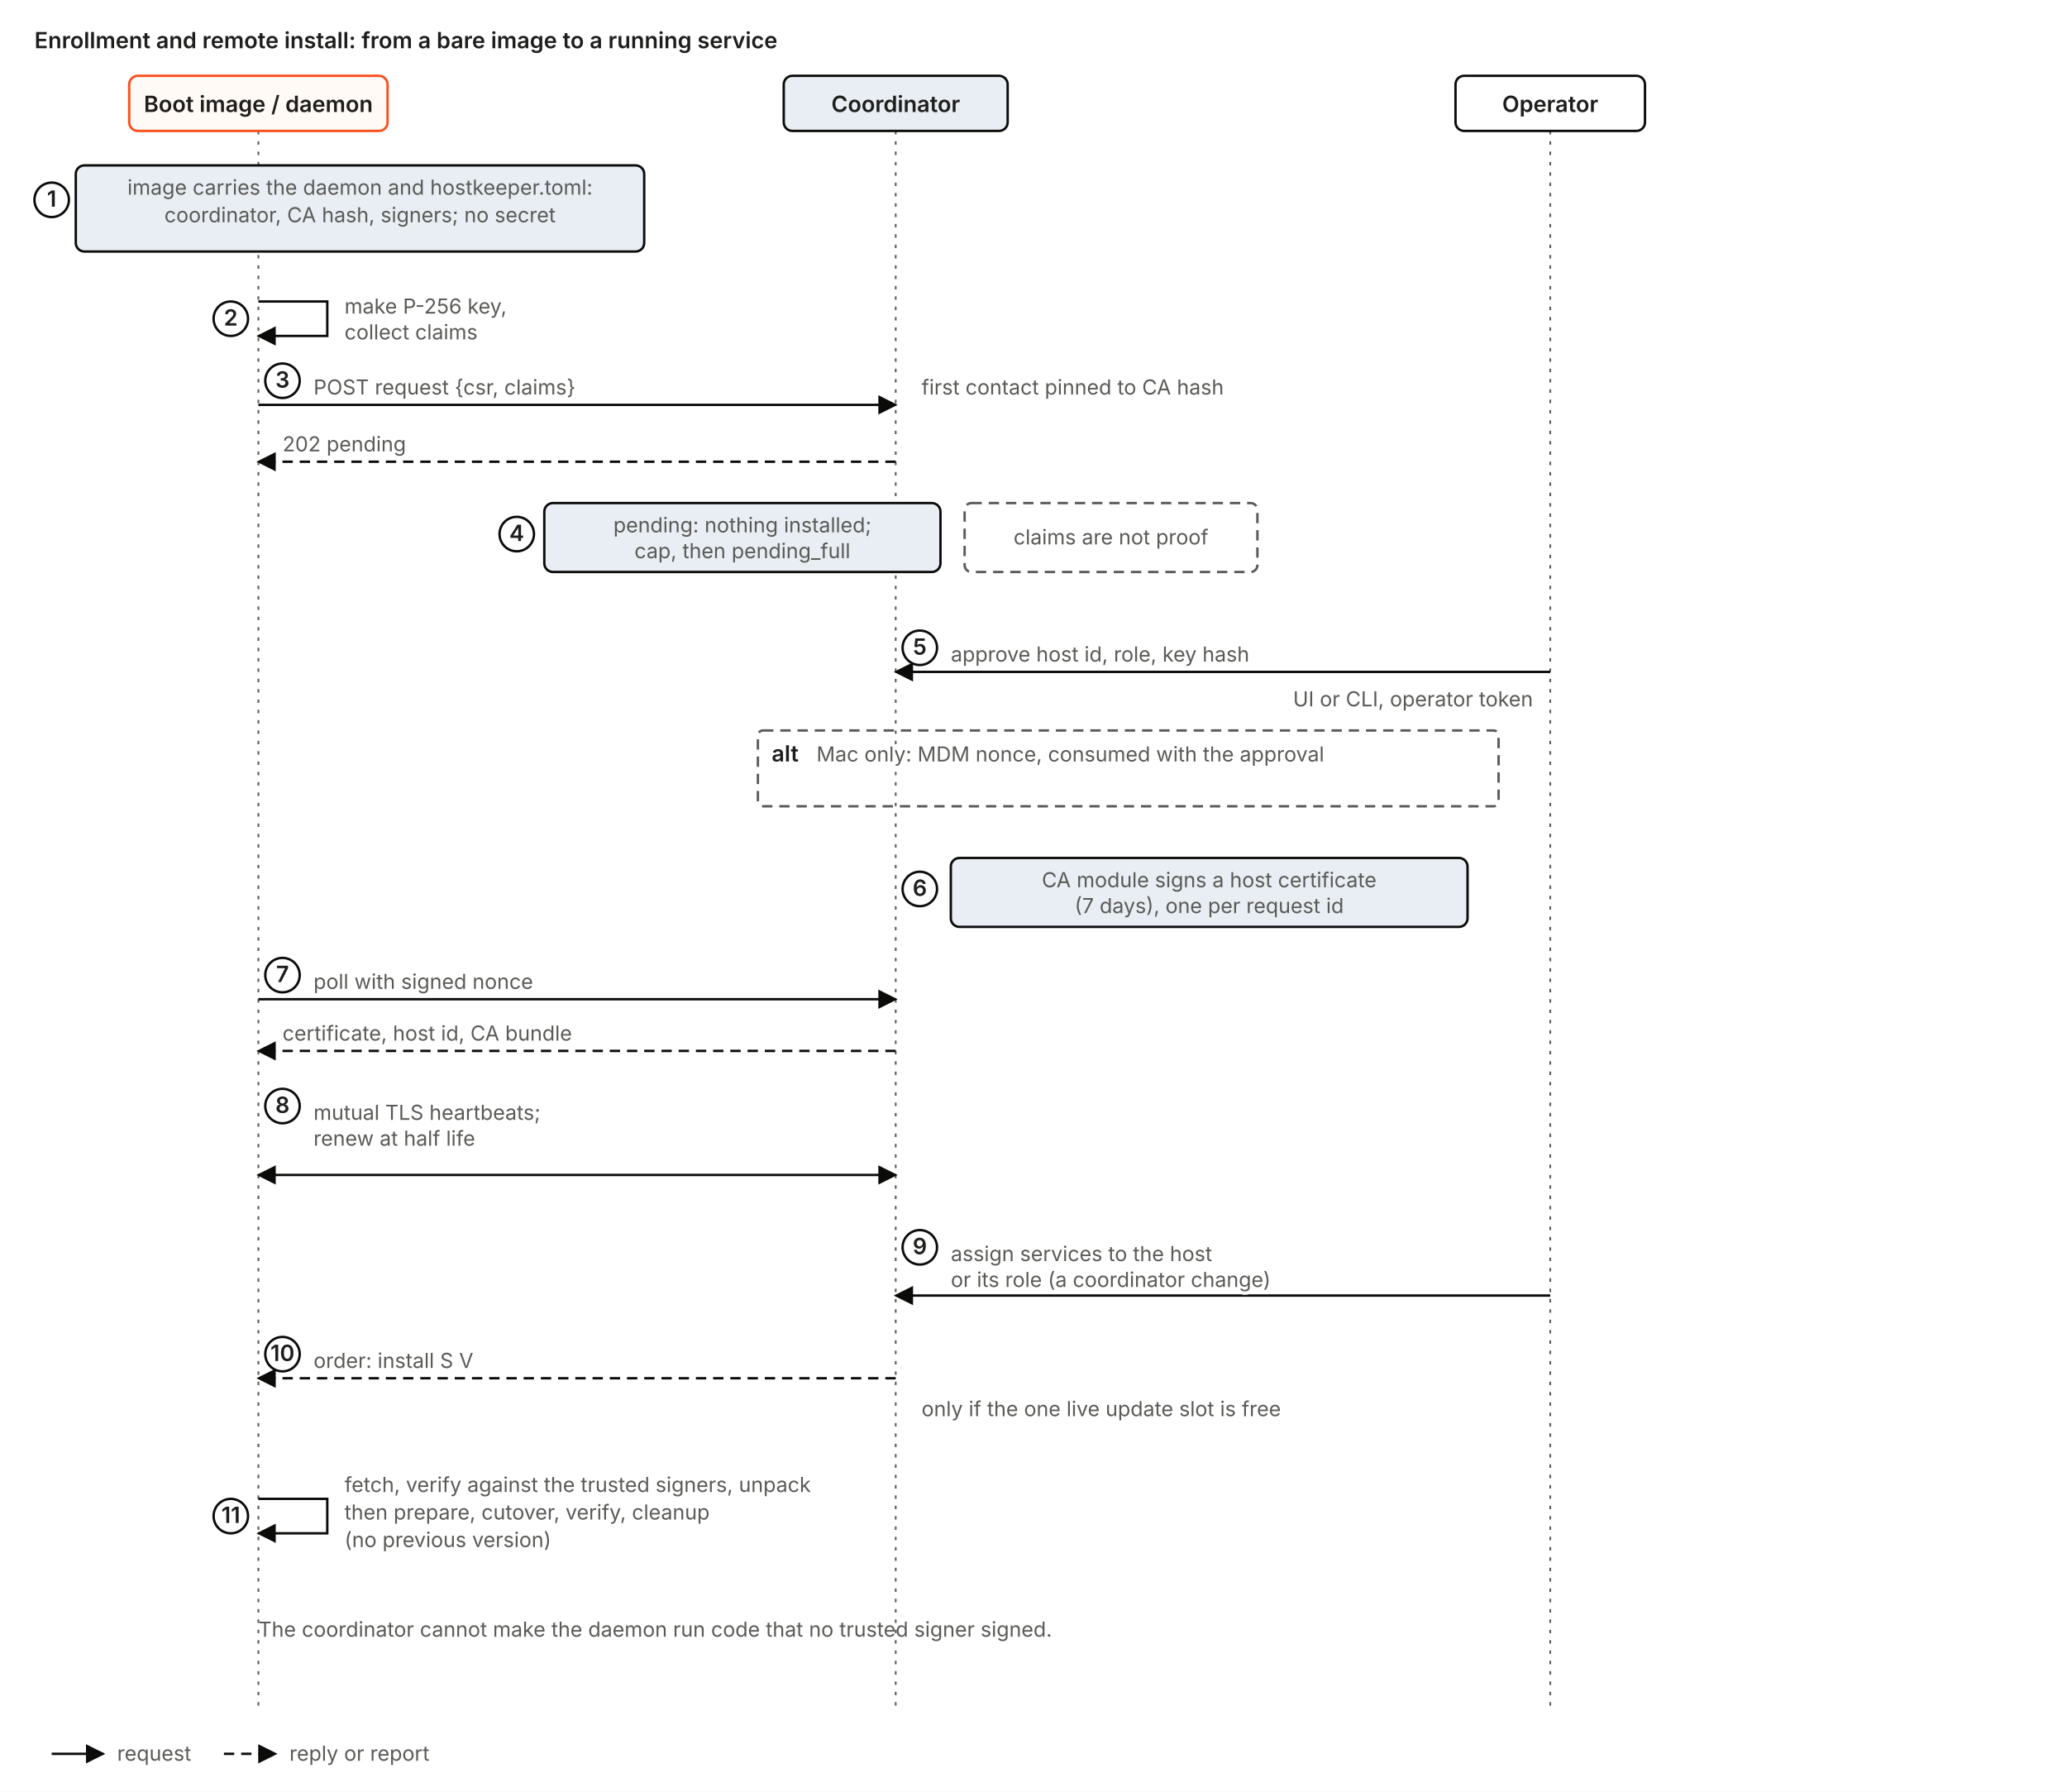
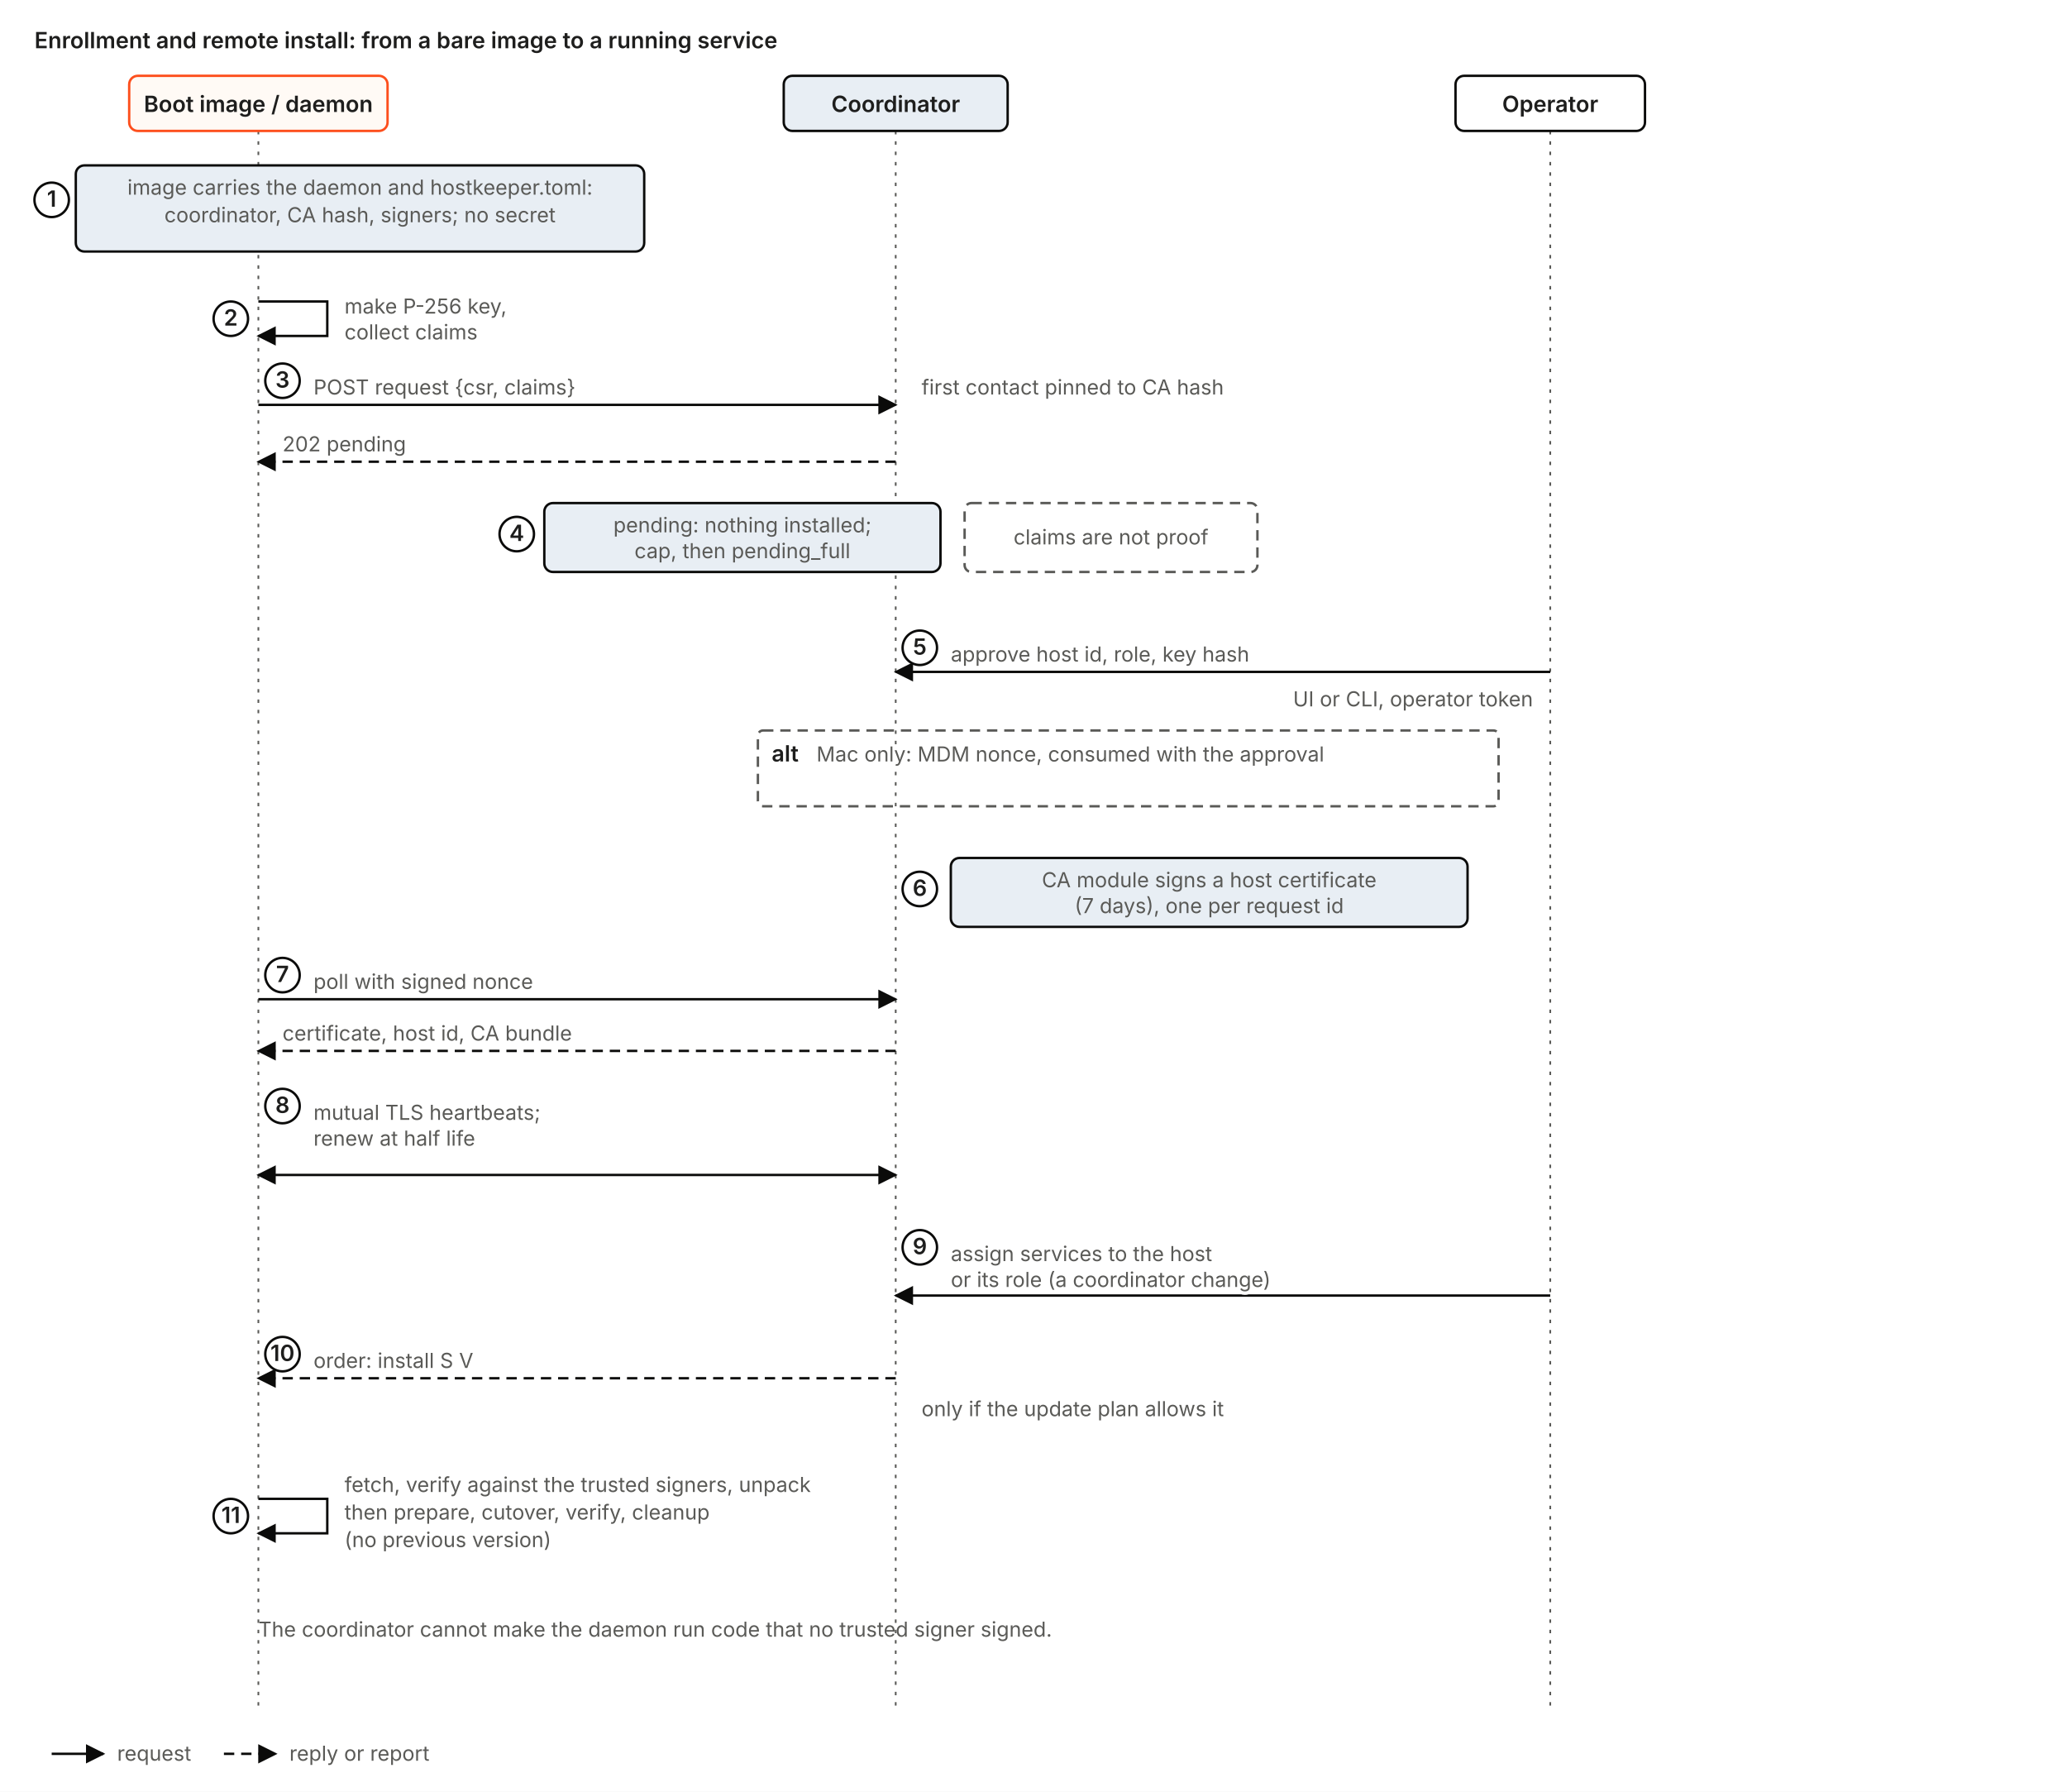
<svg xmlns="http://www.w3.org/2000/svg" viewBox="0 0 1200 1040" width="1200" height="1040" role="img" aria-label="Enrollment and remote install: a boot image carrying the daemon and its daemon config with the coordinator address and CA fingerprint but no secret; a pending request; approval by the operator or a Mac nonce; a certificate; an assignment; and an install order that runs through the update path.">
  <defs>
    <marker id="enrollment-and-remote-install-ak" viewBox="0 0 10 10" refX="9" refY="5" markerWidth="8" markerHeight="8" orient="auto-start-reverse">
      <path d="M0,0 L10,5 L0,10 z" fill="#0B0B0A" />
    </marker>
    <marker id="enrollment-and-remote-install-ao" viewBox="0 0 10 10" refX="9" refY="5" markerWidth="8" markerHeight="8" orient="auto-start-reverse">
      <path d="M0,0 L10,5 L0,10 z" fill="#FD4F1D" />
    </marker>
  </defs>
  <style>
.box{fill:#FFFFFF;stroke:#0B0B0A;stroke-width:1.4}
.box-b{fill:#E8EEF4;stroke:#0B0B0A;stroke-width:1.4}
.box-o{fill:#FFFAF5;stroke:#FD4F1D;stroke-width:1.4}
.box-t{fill:none;stroke:#FD4F1D;stroke-width:2}
.box-p{fill:none;stroke:#5A5A57;stroke-width:1.4;stroke-dasharray:6 4}
.dash{stroke-dasharray:6 4}
.tb{stroke:#FD4F1D;fill:none;stroke-width:2.2;stroke-dasharray:8 5}
.ln{stroke:#0B0B0A;fill:none;stroke-width:1.4}
.ln-d{stroke:#0B0B0A;fill:none;stroke-width:1.4;stroke-dasharray:6 4}
.ln-o{stroke:#FD4F1D;fill:none;stroke-width:1.6}
.ln-od{stroke:#FD4F1D;fill:none;stroke-width:1.6;stroke-dasharray:6 4}
.life{stroke:#5A5A57;stroke-width:1;stroke-dasharray:2 4}
text{fill:#1E1E1D;font-family:system-ui,-apple-system,'Segoe UI',sans-serif;font-size:13px}
.b{font-weight:600}
.t-m{fill:#5A5A57;font-size:12px}
.lbl{paint-order:stroke;stroke:#FFFFFF;stroke-width:4px;stroke-linejoin:round}
</style>
  <rect x="0" y="0" width="1200" height="1040" fill="#FFFFFF" />
  <text x="20" y="28" class="b" font-size="16" text-anchor="start">Enrollment and remote install: from a bare image to a running service</text>
  <path d="M150,76 L150,990" class="life" />
  <path d="M520,76 L520,990" class="life" />
  <path d="M900,76 L900,990" class="life" />
  <rect x="75" y="44" width="150" height="32" rx="5" class="box-o" />
  <text x="150" y="65" class="b" text-anchor="middle">Boot image / daemon</text>
  <rect x="455" y="44" width="130" height="32" rx="5" class="box-b" />
  <text x="520" y="65" class="b" text-anchor="middle">Coordinator</text>
  <rect x="845" y="44" width="110" height="32" rx="5" class="box" />
  <text x="900" y="65" class="b" text-anchor="middle">Operator</text>
  <circle cx="30" cy="116" r="10" fill="#FFFFFF" stroke="#0B0B0A" stroke-width="1.4" />
  <text x="30" y="120" class="b" font-size="12" text-anchor="middle">1</text>
  <rect x="44" y="96" width="330" height="50" rx="5" class="box-b" />
  <text x="209" y="113" class="t-m" text-anchor="middle">image carries the daemon and hostkeeper.toml:</text>
  <text x="209" y="129" class="t-m" text-anchor="middle">coordinator, CA hash, signers; no secret</text>
  <path d="M150,175 L190,175 L190,195 L150,195" class="ln" marker-end="url(#enrollment-and-remote-install-ak)" />
  <circle cx="134" cy="185" r="10" fill="#FFFFFF" stroke="#0B0B0A" stroke-width="1.4" />
  <text x="134" y="189" class="b" font-size="12" text-anchor="middle">2</text>
  <text x="200" y="182" class="t-m lbl" text-anchor="start">make P-256 key,</text>
  <text x="200" y="197" class="t-m lbl" text-anchor="start">collect claims</text>
  <path d="M150,235 L520,235" class="ln" marker-end="url(#enrollment-and-remote-install-ak)" />
  <circle cx="164" cy="221" r="10" fill="#FFFFFF" stroke="#0B0B0A" stroke-width="1.4" />
  <text x="164" y="225" class="b" font-size="12" text-anchor="middle">3</text>
  <text x="182" y="229" class="t-m lbl" text-anchor="start">POST request {csr, claims}</text>
  <text x="535" y="229" class="t-m lbl" text-anchor="start">first contact pinned to CA hash</text>
  <path d="M520,268 L150,268" class="ln-d" marker-end="url(#enrollment-and-remote-install-ak)" />
  <text x="164" y="262" class="t-m lbl" text-anchor="start">202 pending</text>
  <circle cx="300" cy="310" r="10" fill="#FFFFFF" stroke="#0B0B0A" stroke-width="1.4" />
  <text x="300" y="314" class="b" font-size="12" text-anchor="middle">4</text>
  <rect x="316" y="292" width="230" height="40" rx="5" class="box-b" />
  <text x="431" y="309" class="t-m" text-anchor="middle">pending: nothing installed;</text>
  <text x="431" y="324" class="t-m" text-anchor="middle">cap, then pending_full</text>
  <rect x="560" y="292" width="170" height="40" rx="4" class="box-p" />
  <text x="645" y="316" class="t-m" text-anchor="middle">claims are not proof</text>
  <path d="M900,390 L520,390" class="ln" marker-end="url(#enrollment-and-remote-install-ak)" />
  <circle cx="534" cy="376" r="10" fill="#FFFFFF" stroke="#0B0B0A" stroke-width="1.4" />
  <text x="534" y="380" class="b" font-size="12" text-anchor="middle">5</text>
  <text x="552" y="384" class="t-m lbl" text-anchor="start">approve host id, role, key hash</text>
  <text x="890" y="410" class="t-m lbl" text-anchor="end">UI or CLI, operator token</text>
  <rect x="440" y="424" width="430" height="44" rx="3" class="box-p" />
  <text x="448" y="442" class="b" text-anchor="start">alt</text>
  <text x="474" y="442" class="t-m lbl" text-anchor="start">Mac only: MDM nonce, consumed with the approval</text>
  <circle cx="534" cy="516" r="10" fill="#FFFFFF" stroke="#0B0B0A" stroke-width="1.4" />
  <text x="534" y="520" class="b" font-size="12" text-anchor="middle">6</text>
  <rect x="552" y="498" width="300" height="40" rx="5" class="box-b" />
  <text x="702" y="515" class="t-m" text-anchor="middle">CA module signs a host certificate</text>
  <text x="702" y="530" class="t-m" text-anchor="middle">(7 days), one per request id</text>
  <path d="M150,580 L520,580" class="ln" marker-end="url(#enrollment-and-remote-install-ak)" />
  <circle cx="164" cy="566" r="10" fill="#FFFFFF" stroke="#0B0B0A" stroke-width="1.4" />
  <text x="164" y="570" class="b" font-size="12" text-anchor="middle">7</text>
  <text x="182" y="574" class="t-m lbl" text-anchor="start">poll with signed nonce</text>
  <path d="M520,610 L150,610" class="ln-d" marker-end="url(#enrollment-and-remote-install-ak)" />
  <text x="164" y="604" class="t-m lbl" text-anchor="start">certificate, host id, CA bundle</text>
  <path d="M150,682 L520,682" class="ln" marker-end="url(#enrollment-and-remote-install-ak)" marker-start="url(#enrollment-and-remote-install-ak)" />
  <circle cx="164" cy="642" r="10" fill="#FFFFFF" stroke="#0B0B0A" stroke-width="1.4" />
  <text x="164" y="646" class="b" font-size="12" text-anchor="middle">8</text>
  <text x="182" y="650" class="t-m lbl" text-anchor="start">mutual TLS heartbeats;</text>
  <text x="182" y="665" class="t-m lbl" text-anchor="start">renew at half life</text>
  <path d="M900,752 L520,752" class="ln" marker-end="url(#enrollment-and-remote-install-ak)" />
  <circle cx="534" cy="724" r="10" fill="#FFFFFF" stroke="#0B0B0A" stroke-width="1.4" />
  <text x="534" y="728" class="b" font-size="12" text-anchor="middle">9</text>
  <text x="552" y="732" class="t-m lbl" text-anchor="start">assign services to the host</text>
  <text x="552" y="747" class="t-m lbl" text-anchor="start">or its role (a coordinator change)</text>
  <path d="M520,800 L150,800" class="ln-d" marker-end="url(#enrollment-and-remote-install-ak)" />
  <circle cx="164" cy="786" r="10" fill="#FFFFFF" stroke="#0B0B0A" stroke-width="1.4" />
  <text x="164" y="790" class="b" font-size="12" text-anchor="middle">10</text>
  <text x="182" y="794" class="t-m lbl" text-anchor="start">order: install S V</text>
-   <text x="535" y="822" class="t-m lbl" text-anchor="start">only if the one live update slot is free</text>
+   <text x="535" y="822" class="t-m lbl" text-anchor="start">only if the update plan allows it</text>
  <path d="M150,870 L190,870 L190,890 L150,890" class="ln" marker-end="url(#enrollment-and-remote-install-ak)" />
  <circle cx="134" cy="880" r="10" fill="#FFFFFF" stroke="#0B0B0A" stroke-width="1.4" />
  <text x="134" y="884" class="b" font-size="12" text-anchor="middle">11</text>
  <text x="200" y="866" class="t-m lbl" text-anchor="start">fetch, verify against the trusted signers, unpack</text>
  <text x="200" y="882" class="t-m lbl" text-anchor="start">then prepare, cutover, verify, cleanup</text>
  <text x="200" y="898" class="t-m lbl" text-anchor="start">(no previous version)</text>
  <text x="150" y="950" class="t-m" text-anchor="start">The coordinator cannot make the daemon run code that no trusted signer signed.</text>
  <path d="M30,1018 L60,1018" class="ln" marker-end="url(#enrollment-and-remote-install-ak)" />
  <text x="68" y="1022" class="t-m" text-anchor="start">request</text>
  <path d="M130,1018 L160,1018" class="ln-d" marker-end="url(#enrollment-and-remote-install-ak)" />
  <text x="168" y="1022" class="t-m" text-anchor="start">reply or report</text>
</svg>
